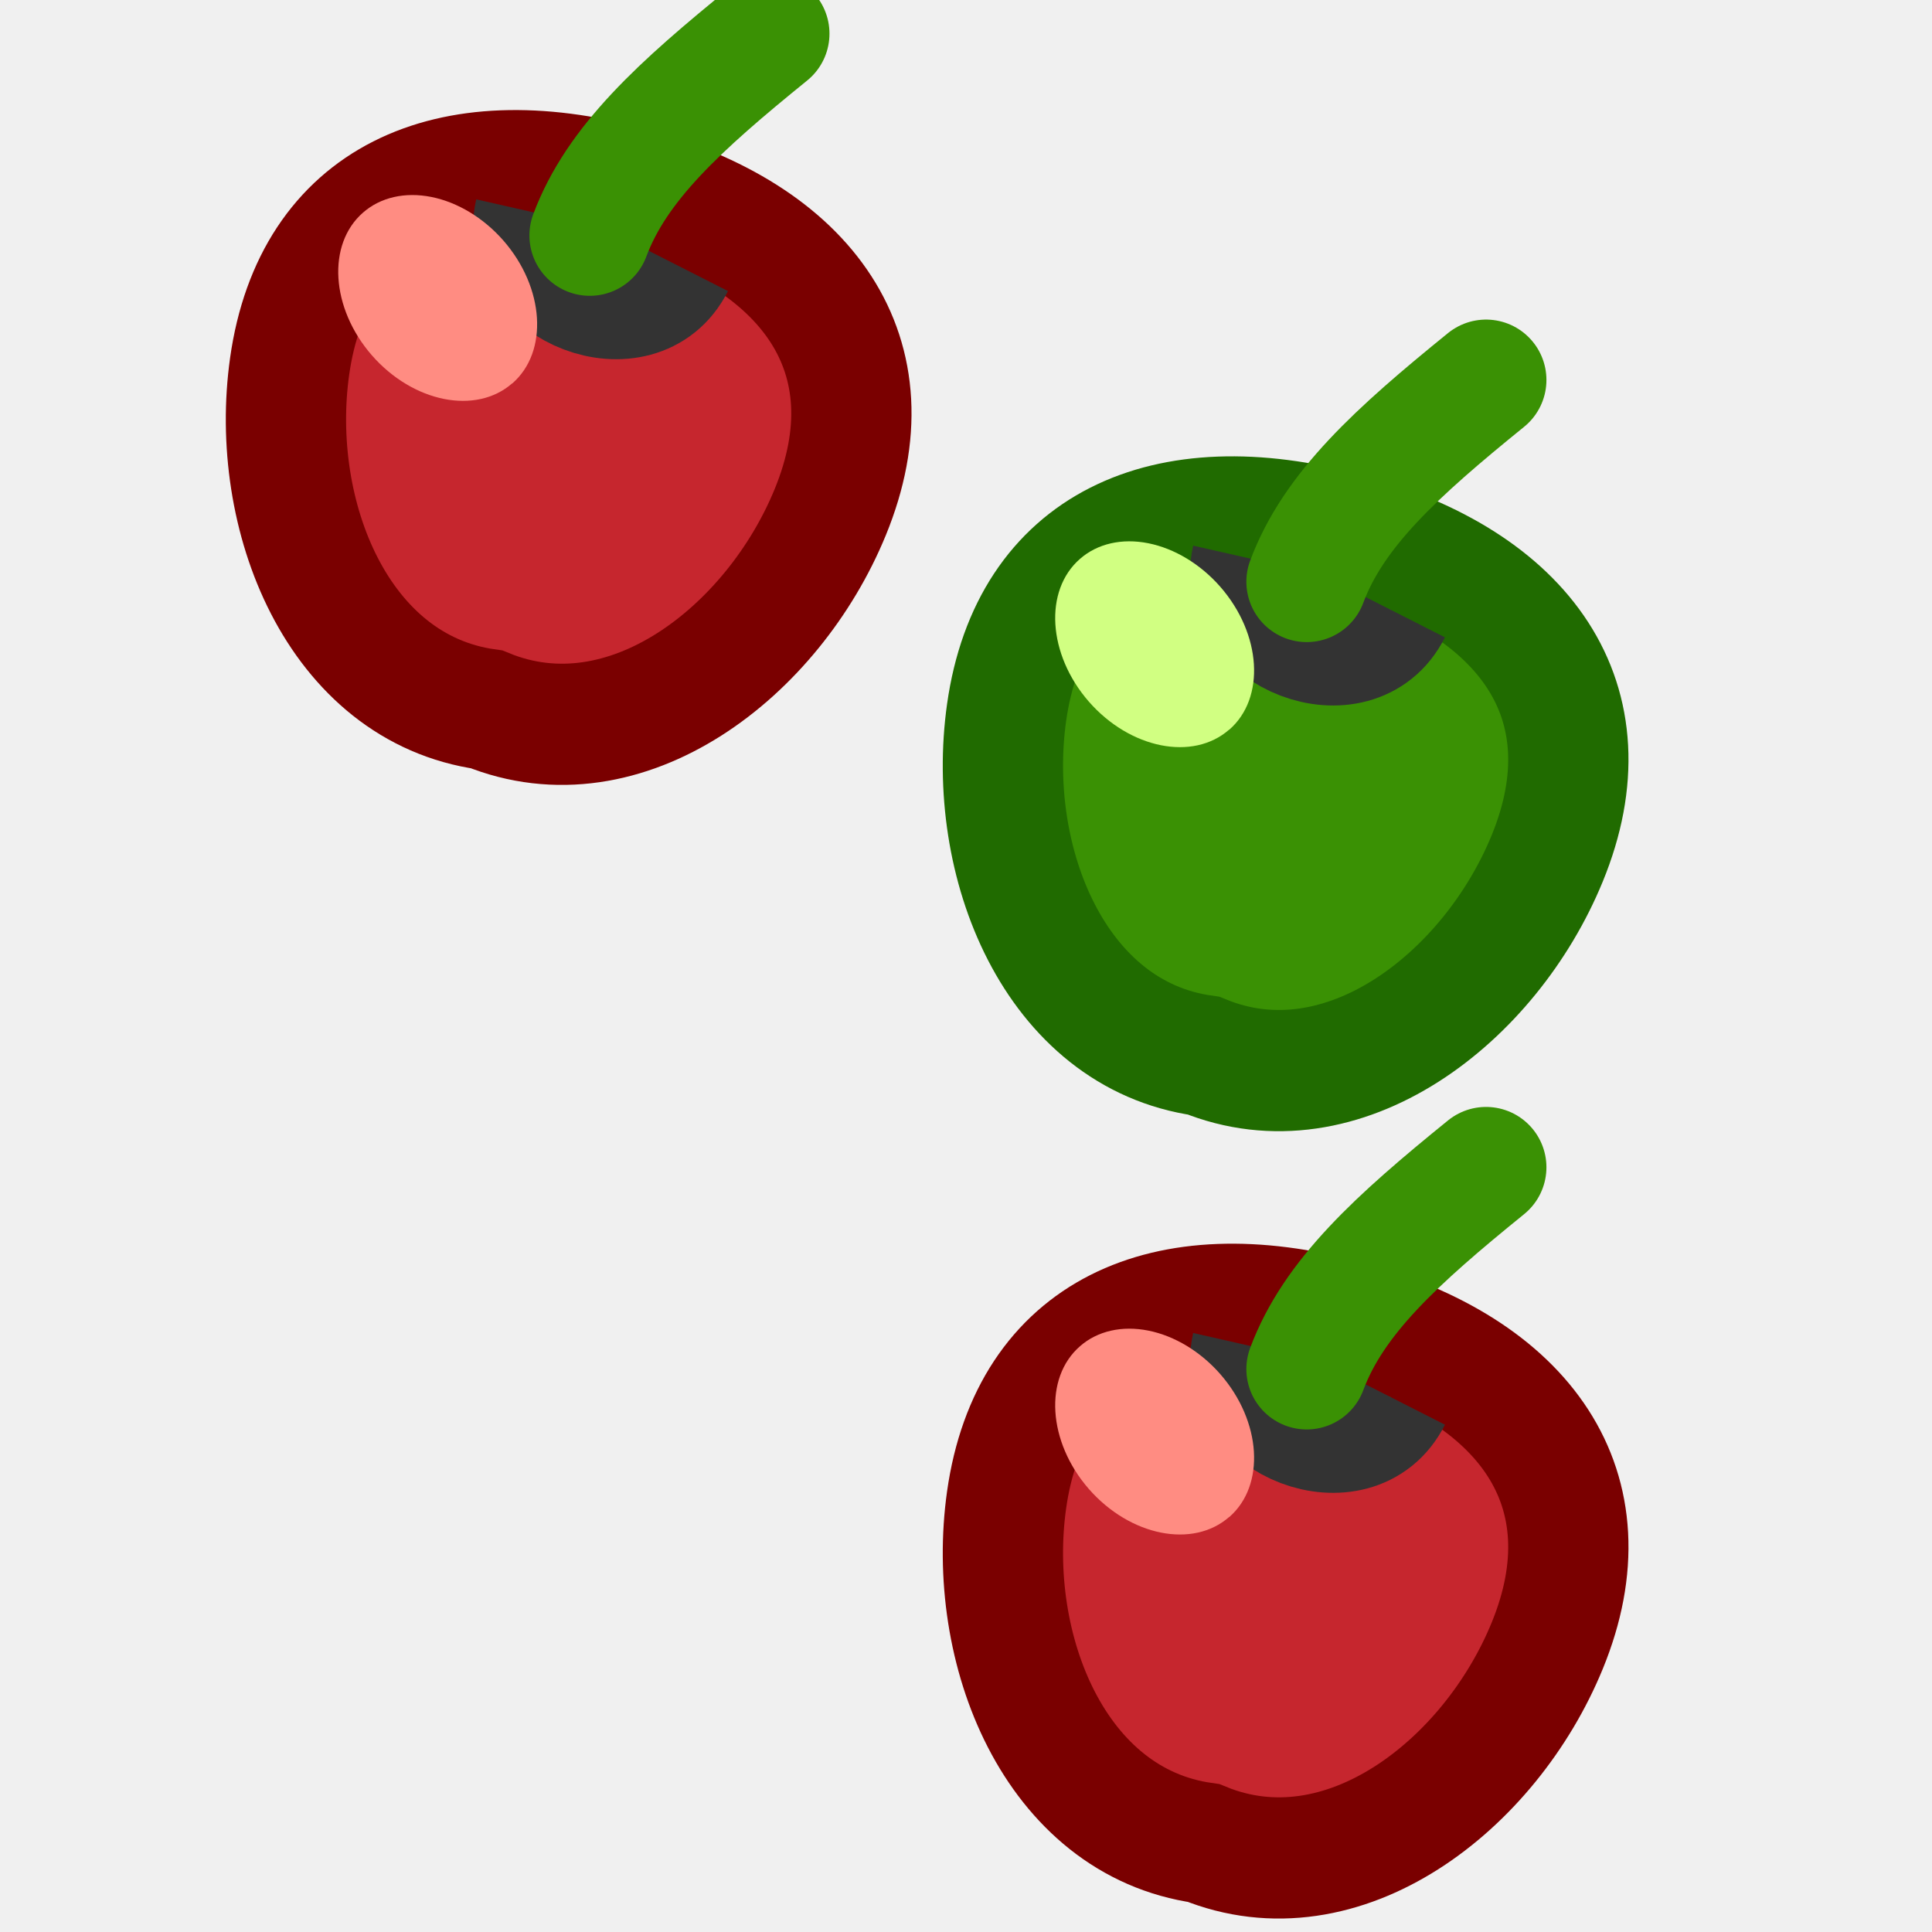
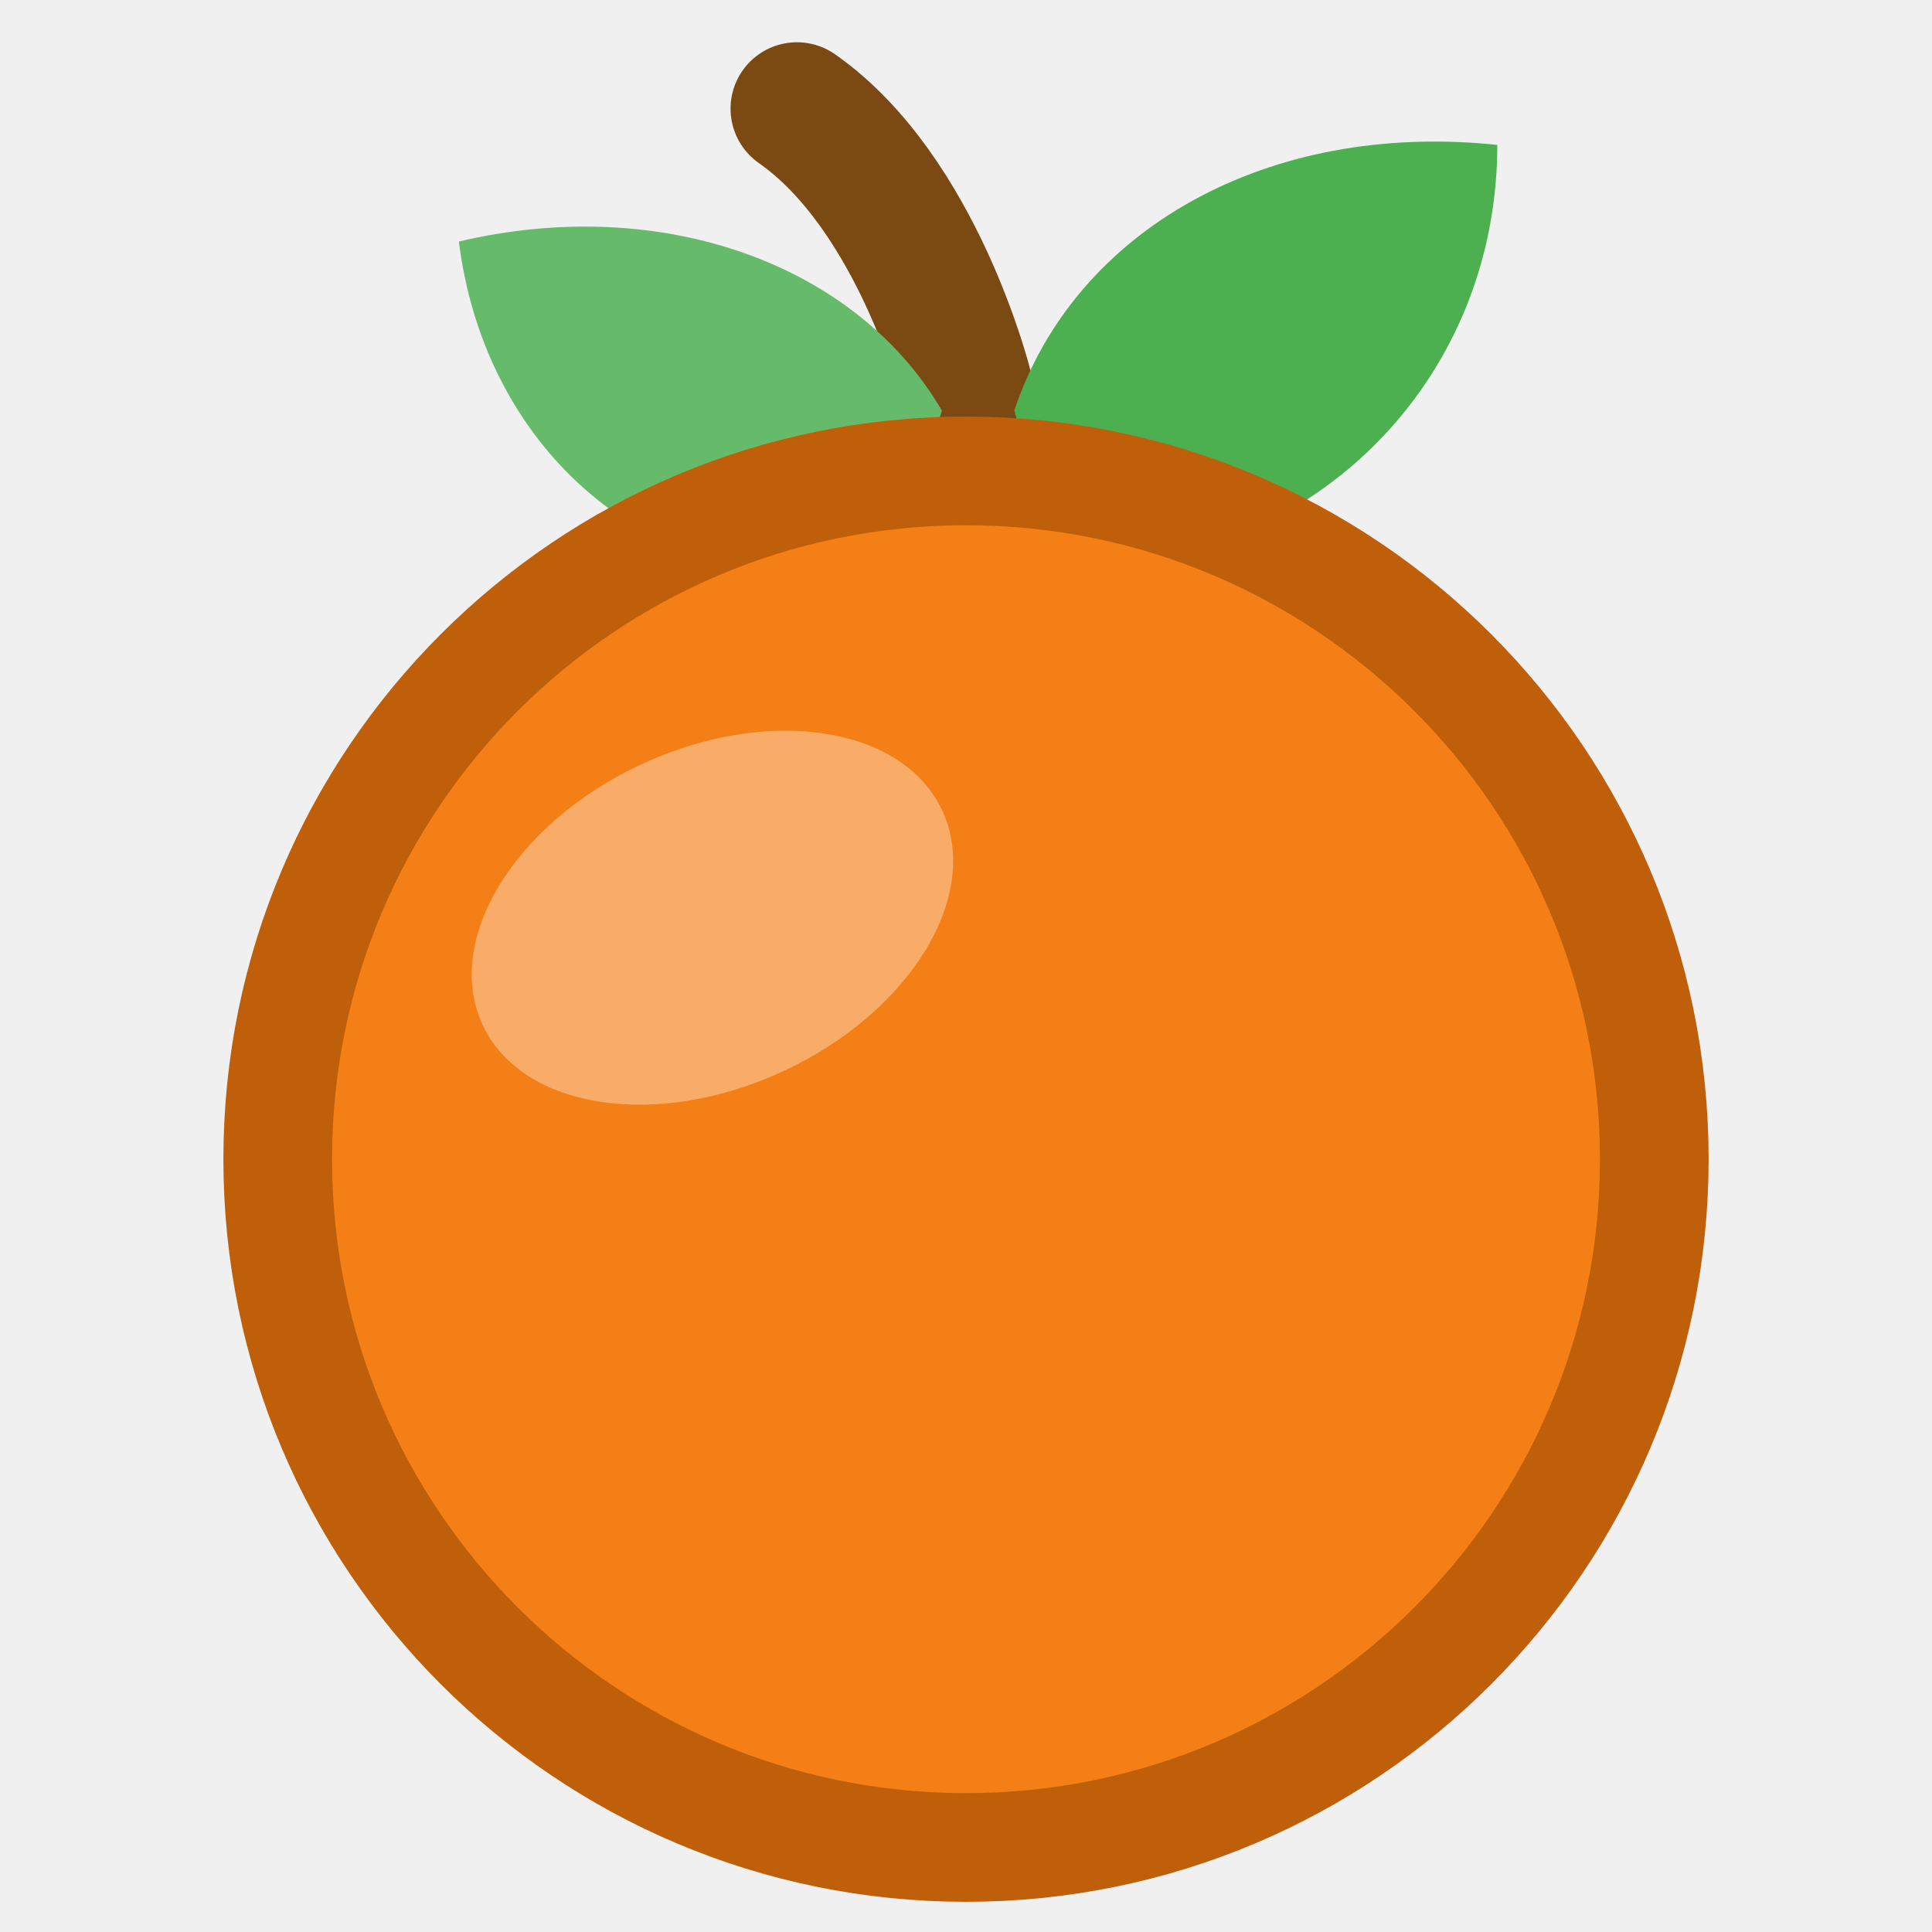
- <svg xmlns="http://www.w3.org/2000/svg" height="16" width="16" version="1.1" id="svg6">
-   <defs id="defs10">
-     <linearGradient id="G5">
-       <stop id="s9" style="stop-color:#000;stop-opacity:1" offset="0" />
-       <stop id="s10" style="stop-color:#000;stop-opacity:0" offset="1" />
-     </linearGradient>
-     <linearGradient id="G4-0">
-       <stop id="s7-3" style="stop-color:#d50f0f;stop-opacity:1" offset="0" />
-       <stop id="s8-9" style="stop-color:#860000;stop-opacity:1" offset="1" />
-     </linearGradient>
-     <linearGradient id="G2-9">
-       <stop id="s3-69" style="stop-color:#fff;stop-opacity:1" offset="0" />
-       <stop id="s4-33" style="stop-color:#fff;stop-opacity:0" offset="1" />
-     </linearGradient>
-     <linearGradient id="G1-6-5-0">
-       <stop id="s1-3-2" style="stop-color:#59a40f;stop-opacity:1" offset="0" />
-       <stop id="s2-9-9" style="stop-color:#306102;stop-opacity:1" offset="1" />
-     </linearGradient>
-   </defs>
-   <g id="g1055" transform="matrix(1.535891,0,0,1.535891,-4.642217,-2.876279)" style="stroke-width:0.651">
-     <g transform="translate(11.03655,3.061234)" style="stroke:#7a0000;stroke-opacity:1;stroke-width:0.651" id="g1018">
-       <g style="stroke:#7a0000;stroke-opacity:1;stroke-width:5.384" id="cherry2-3" transform="matrix(0.1203468,0.00521202,-0.00532923,0.1212868,-8.388063,-3.343866)">
-         <path style="fill:#c6262e;fill-opacity:1;stroke:#7a0000;stroke-width:5.384;stroke-opacity:1" id="p5-12" d="m 42.021,38.735 c -2.28,6.289 -8.636,11.671 -14.976,9.411 -6.706,-0.642 -10.134,-8.201 -9.485,-14.852 0.729,-7.471 6.64,-10.416 14.793,-8.602 8.154,1.814 12.229,6.98 9.668,14.043 z" />
-         <path style="fill:none;stroke:#333333;stroke-width:5.384;stroke-opacity:1" id="p8-9" d="m 28.224,26.012 c -0.601,3.336 4.888,5.213 6.336,2.001" />
-       </g>
-       <path style="fill:#275100;fill-opacity:0.945;stroke:#3a9104;stroke-width:0.651;stroke-linecap:round;stroke-opacity:1;stop-color:#000000" d="m -4.834,0.081 c 0.145,-0.389 0.486,-0.698 0.967,-1.088" id="path1009" />
-     </g>
-     <path d="M 5.784,3.94 A 0.612,0.47 48.879 0 1 5.028,3.789 0.612,0.47 48.879 0 1 4.98,3.019 a 0.612,0.47 48.879 0 1 0.757,0.151 0.612,0.47 48.879 0 1 0.048,0.77" style="opacity:1;fill:#ff8c82;fill-opacity:1;stroke:none;stroke-width:0.651;stroke-linecap:round;stroke-opacity:1;stop-color:#000000" id="path1046" />
-   </g>
-   <g id="g895" transform="matrix(1.535891,0,0,1.535891,1.295283,6.512002)" style="fill:#3a9104;fill-opacity:1;stroke-width:0.651">
-     <g transform="translate(11.03655,3.061234)" style="fill:#3a9104;fill-opacity:1;stroke:#7a0000;stroke-width:0.651;stroke-opacity:1" id="g891">
-       <g style="fill:#3a9104;fill-opacity:1;stroke:#7a0000;stroke-width:5.384;stroke-opacity:1" id="g887" transform="matrix(0.1203468,0.00521202,-0.00532923,0.1212868,-8.388063,-3.343866)">
-         <path style="fill:#c6262e;fill-opacity:1;stroke:#7a0000;stroke-width:5.384;stroke-opacity:1" id="path883" d="m 42.021,38.735 c -2.28,6.289 -8.636,11.671 -14.976,9.411 -6.706,-0.642 -10.134,-8.201 -9.485,-14.852 0.729,-7.471 6.64,-10.416 14.793,-8.602 8.154,1.814 12.229,6.98 9.668,14.043 z" />
-         <path style="fill:#3a9104;fill-opacity:1;stroke:#333333;stroke-width:5.384;stroke-opacity:1" id="path885" d="m 28.224,26.012 c -0.601,3.336 4.888,5.213 6.336,2.001" />
-       </g>
-       <path style="fill:#3a9104;fill-opacity:1;stroke:#3a9104;stroke-width:0.651;stroke-linecap:round;stroke-opacity:1;stop-color:#000000" d="m -4.834,0.081 c 0.145,-0.389 0.486,-0.698 0.967,-1.088" id="path889" />
-     </g>
-     <path d="M 5.784,3.94 A 0.612,0.47 48.879 0 1 5.028,3.789 0.612,0.47 48.879 0 1 4.98,3.019 a 0.612,0.47 48.879 0 1 0.757,0.151 0.612,0.47 48.879 0 1 0.048,0.77" style="opacity:1;fill:#ff8c82;fill-opacity:1;stroke:none;stroke-width:0.651;stroke-linecap:round;stroke-opacity:1;stop-color:#000000" id="path893" />
-   </g>
-   <g style="fill:#3a9104;fill-opacity:1;stroke-width:0.651" transform="matrix(1.535891,0,0,1.535891,1.295283,-0.00849682)" id="g924">
-     <g id="g920" style="fill:#3a9104;fill-opacity:1;stroke:#7a0000;stroke-width:0.651;stroke-opacity:1" transform="translate(11.03655,3.061234)">
-       <g transform="matrix(0.1203468,0.00521202,-0.00532923,0.1212868,-8.388063,-3.343866)" id="g916" style="fill:#3a9104;fill-opacity:1;stroke:#7a0000;stroke-width:5.384;stroke-opacity:1">
-         <path d="m 42.021,38.735 c -2.28,6.289 -8.636,11.671 -14.976,9.411 -6.706,-0.642 -10.134,-8.201 -9.485,-14.852 0.729,-7.471 6.64,-10.416 14.793,-8.602 8.154,1.814 12.229,6.98 9.668,14.043 z" id="path912" style="fill:#3a9104;fill-opacity:1;stroke:#206b00;stroke-width:5.384;stroke-opacity:1" />
-         <path d="m 28.224,26.012 c -0.601,3.336 4.888,5.213 6.336,2.001" id="path914" style="fill:#3a9104;fill-opacity:1;stroke:#333333;stroke-width:5.384;stroke-opacity:1" />
-       </g>
-       <path id="path918" d="m -4.834,0.081 c 0.145,-0.389 0.486,-0.698 0.967,-1.088" style="fill:#3a9104;fill-opacity:1;stroke:#3a9104;stroke-width:0.651;stroke-linecap:round;stroke-opacity:1;stop-color:#000000" />
-     </g>
-     <path id="path922" style="opacity:1;fill:#d1ff82;fill-opacity:1;stroke:none;stroke-width:0.651;stroke-linecap:round;stroke-opacity:1;stop-color:#000000" d="M 5.784,3.94 A 0.612,0.47 48.879 0 1 5.028,3.789 0.612,0.47 48.879 0 1 4.98,3.019 a 0.612,0.47 48.879 0 1 0.757,0.151 0.612,0.47 48.879 0 1 0.048,0.77" />
-   </g>
+ <svg xmlns="http://www.w3.org/2000/svg" width="16" height="16" viewBox="0 0 16 16">
+   <path d="M 8 3.2 C 8 3.2 7.6 1.6 6.6 0.9" stroke="#7a4a12" stroke-width="1.1" fill="none" stroke-linecap="round" />
+   <path d="M 8.4 3.4 C 8.9 1.9 10.5 1.0 12.4 1.2 C 12.4 3.0 11.1 4.5 9.2 4.7 C 8.8 4.7 8.6 4.1 8.4 3.4 Z" fill="#4caf50" />
+   <path d="M 7.8 3.4 C 7.1 2.2 5.5 1.6 3.8 2.0 C 4.0 3.6 5.2 4.8 6.9 4.8 C 7.3 4.7 7.6 4.1 7.8 3.4 Z" fill="#66bb6a" />
+   <circle cx="8" cy="9.6" r="5.7" fill="#f57f17" stroke="#bf5f0a" stroke-width="0.9" />
+   <ellipse cx="5.9" cy="7.6" rx="2.1" ry="1.4" fill="#ffffff" opacity="0.35" transform="rotate(-25 5.9 7.6)" />
</svg>
